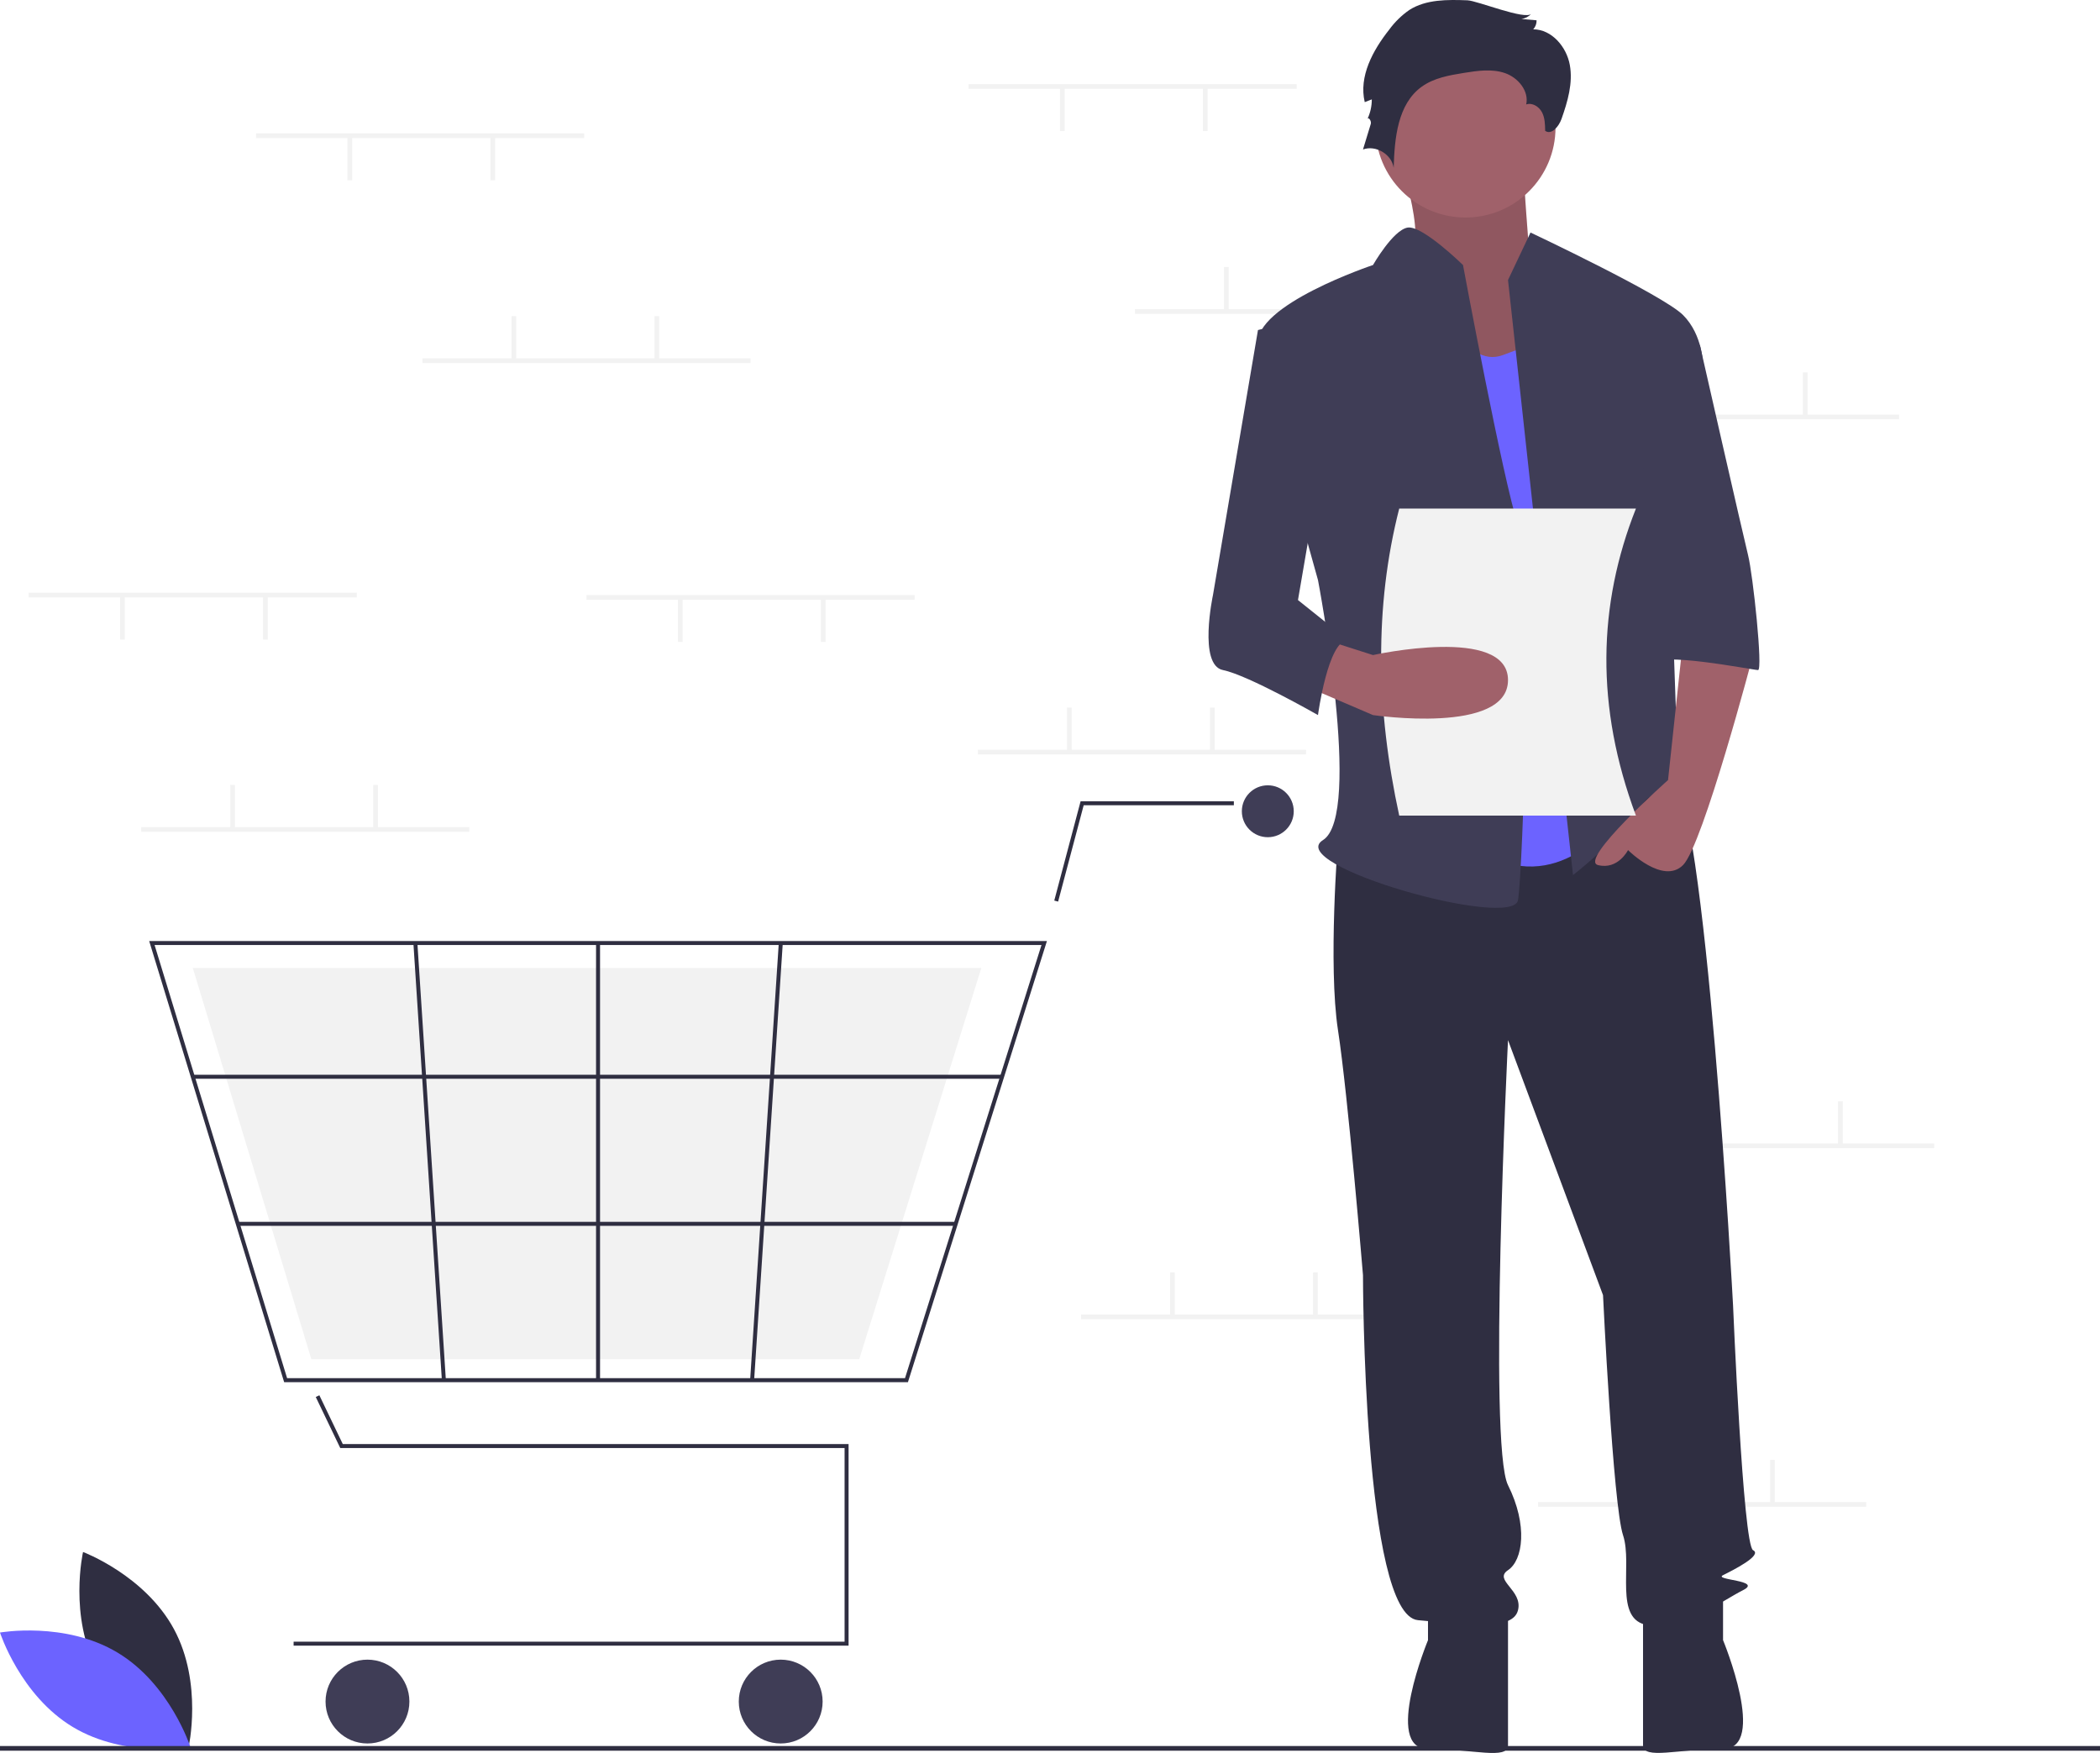
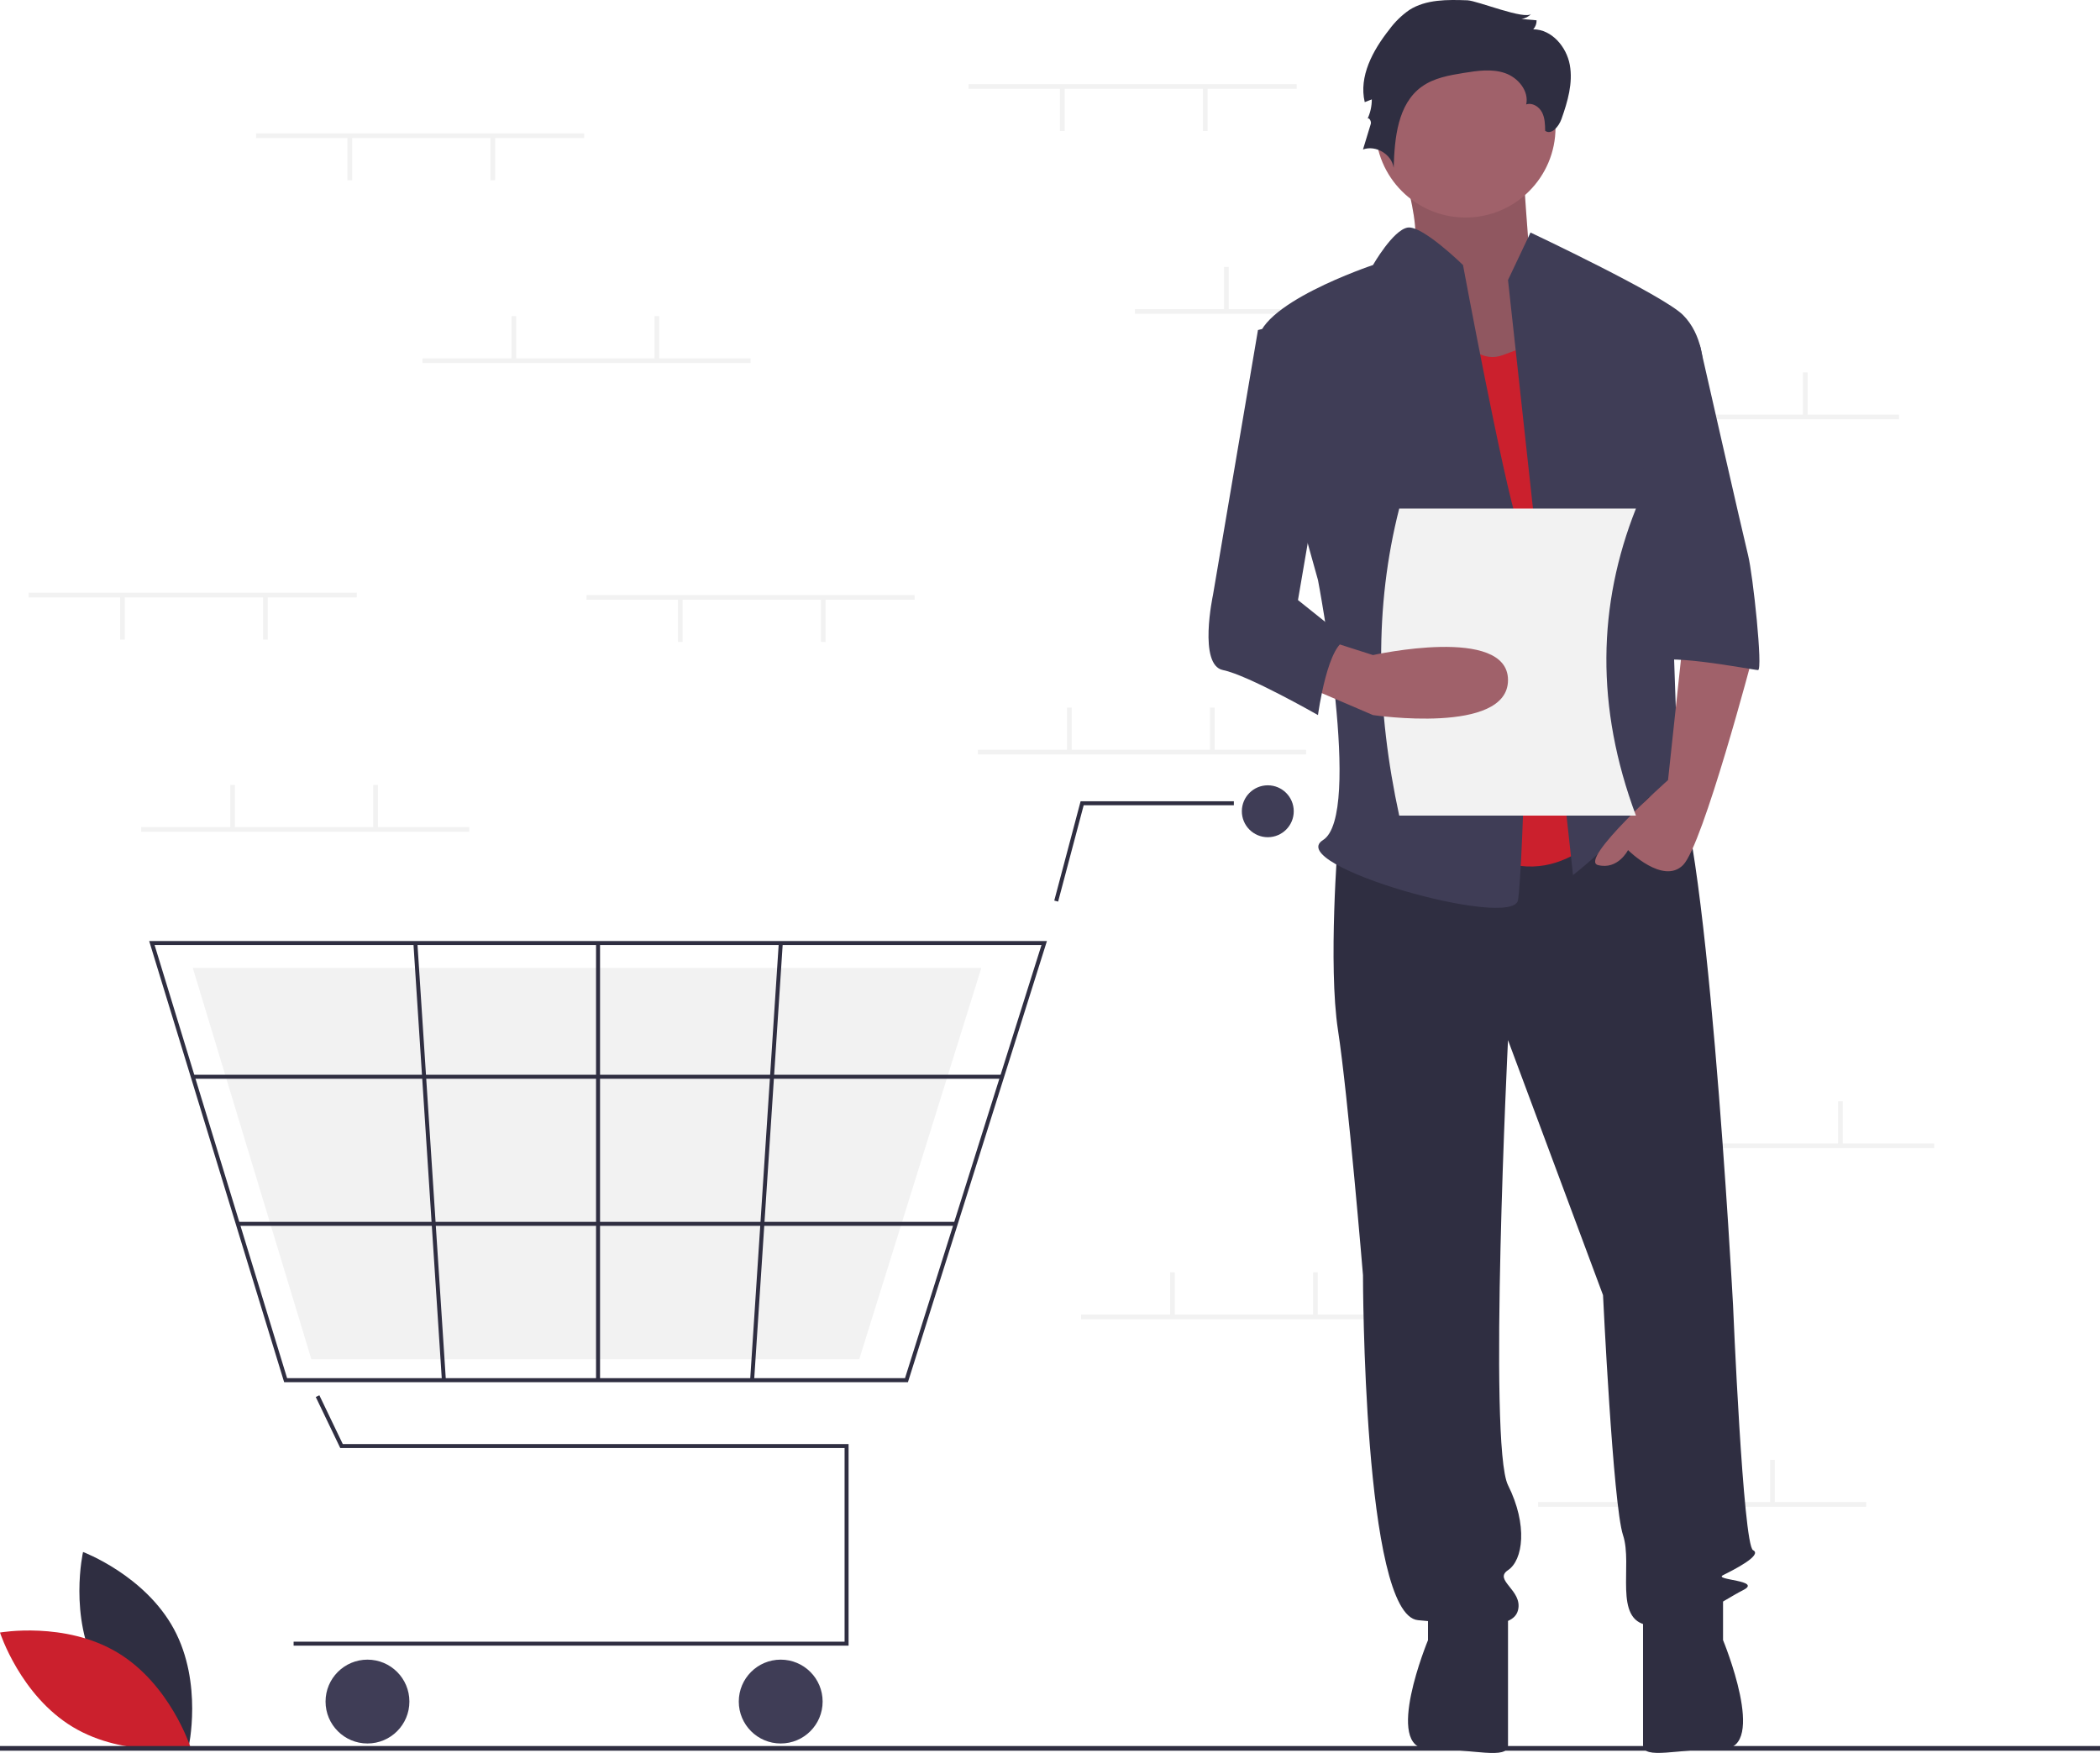
<svg xmlns="http://www.w3.org/2000/svg" id="ffc6eb9a-0ec0-429c-85a8-ff38b44048bf" data-name="Layer 1" width="896" height="747.971" viewBox="0 0 896 747.971">
  <path d="M193.634,788.752c12.428,23.049,38.806,32.944,38.806,32.944s6.227-27.475-6.201-50.524-38.806-32.944-38.806-32.944S181.206,765.703,193.634,788.752Z" transform="translate(-152 -76.01429)" fill="#2f2e41" />
-   <path d="M202.177,781.169c22.438,13.5,31.08,40.314,31.08,40.314s-27.738,4.927-50.177-8.573S152,772.596,152,772.596,179.738,767.67,202.177,781.169Z" transform="translate(-152 -76.01429)" fill="#6c63ff" />
+   <path d="M202.177,781.169c22.438,13.5,31.08,40.314,31.08,40.314s-27.738,4.927-50.177-8.573S152,772.596,152,772.596,179.738,767.67,202.177,781.169Z" transform="translate(-152 -76.01429)" fill="#cb202d" />
  <rect x="413.248" y="35.908" width="140" height="2" fill="#f2f2f2" />
  <rect x="513.249" y="37.408" width="2" height="18.5" fill="#f2f2f2" />
  <rect x="452.248" y="37.408" width="2" height="18.5" fill="#f2f2f2" />
  <rect x="484.248" y="131.908" width="140" height="2" fill="#f2f2f2" />
  <rect x="522.249" y="113.908" width="2" height="18.5" fill="#f2f2f2" />
  <rect x="583.249" y="113.908" width="2" height="18.5" fill="#f2f2f2" />
  <rect x="670.249" y="176.908" width="140" height="2" fill="#f2f2f2" />
  <rect x="708.249" y="158.908" width="2" height="18.5" fill="#f2f2f2" />
  <rect x="769.249" y="158.908" width="2" height="18.5" fill="#f2f2f2" />
  <rect x="656.249" y="640.908" width="140" height="2" fill="#f2f2f2" />
  <rect x="694.249" y="622.908" width="2" height="18.5" fill="#f2f2f2" />
  <rect x="755.249" y="622.908" width="2" height="18.5" fill="#f2f2f2" />
  <rect x="417.248" y="319.908" width="140" height="2" fill="#f2f2f2" />
  <rect x="455.248" y="301.908" width="2" height="18.5" fill="#f2f2f2" />
  <rect x="516.249" y="301.908" width="2" height="18.5" fill="#f2f2f2" />
  <rect x="461.248" y="560.908" width="140" height="2" fill="#f2f2f2" />
  <rect x="499.248" y="542.908" width="2" height="18.5" fill="#f2f2f2" />
  <rect x="560.249" y="542.908" width="2" height="18.5" fill="#f2f2f2" />
  <rect x="685.249" y="487.908" width="140" height="2" fill="#f2f2f2" />
  <rect x="723.249" y="469.908" width="2" height="18.5" fill="#f2f2f2" />
  <rect x="784.249" y="469.908" width="2" height="18.5" fill="#f2f2f2" />
  <polygon points="362.06 702.184 125.274 702.184 125.274 700.481 360.356 700.481 360.356 617.861 145.18 617.861 134.727 596.084 136.263 595.347 146.252 616.157 362.06 616.157 362.06 702.184" fill="#2f2e41" />
  <circle cx="156.789" cy="726.033" r="17.887" fill="#3f3d56" />
  <circle cx="333.101" cy="726.033" r="17.887" fill="#3f3d56" />
  <circle cx="540.927" cy="346.153" r="11.073" fill="#3f3d56" />
  <path d="M539.385,665.767H273.237L215.648,477.531H598.693l-.349,1.108Zm-264.889-1.704H538.136l58.234-184.83H217.951Z" transform="translate(-152 -76.01429)" fill="#2f2e41" />
  <polygon points="366.61 579.958 132.842 579.958 82.26 413.015 418.701 413.015 418.395 413.998 366.61 579.958" fill="#f2f2f2" />
  <polygon points="451.465 384.7 449.818 384.263 461.059 341.894 526.448 341.894 526.448 343.598 462.37 343.598 451.465 384.7" fill="#2f2e41" />
  <rect x="82.258" y="458.584" width="345.293" height="1.704" fill="#2f2e41" />
  <rect x="101.459" y="521.344" width="306.319" height="1.704" fill="#2f2e41" />
  <rect x="254.314" y="402.368" width="1.704" height="186.533" fill="#2f2e41" />
  <rect x="385.557" y="570.797" width="186.929" height="1.704" transform="translate(-274.7392 936.235) rotate(-86.24919)" fill="#2f2e41" />
  <rect x="334.457" y="478.185" width="1.704" height="186.929" transform="translate(-188.4687 -52.99638) rotate(-3.729)" fill="#2f2e41" />
  <rect y="745" width="896" height="2" fill="#2f2e41" />
  <path d="M747.411,137.89s14.618,41.606,5.622,48.007S783.394,244.573,783.394,244.573l47.229-12.802-25.863-43.74s-3.373-43.74-3.373-50.141S747.411,137.89,747.411,137.89Z" transform="translate(-152 -76.01429)" fill="#a0616a" />
  <path d="M747.411,137.89s14.618,41.606,5.622,48.007S783.394,244.573,783.394,244.573l47.229-12.802-25.863-43.74s-3.373-43.74-3.373-50.141S747.411,137.89,747.411,137.89Z" transform="translate(-152 -76.01429)" opacity="0.1" />
  <path d="M722.874,434.468s-4.267,53.341,0,81.079,10.668,104.549,10.668,104.549,0,145.089,23.47,147.222,40.539,4.267,42.673-4.267-10.668-12.802-4.267-17.069,8.535-19.203,0-36.272,0-189.895,0-189.895l40.539,108.816s4.267,89.614,8.535,102.415-4.267,36.272,10.668,38.406,32.005-10.668,40.539-14.936-12.802-4.267-8.535-6.401,17.069-8.535,12.802-10.668-8.535-104.549-8.535-104.549S879.697,414.199,864.762,405.664s-24.537,6.166-24.537,6.166Z" transform="translate(-152 -76.01429)" fill="#2f2e41" />
  <path d="M761.279,758.784v17.069s-19.203,46.399,0,46.399,34.138,4.808,34.138-1.593V763.051Z" transform="translate(-152 -76.01429)" fill="#2f2e41" />
  <path d="M887.165,758.754v17.069s19.203,46.399,0,46.399-34.138,4.808-34.138-1.593V763.021Z" transform="translate(-152 -76.01429)" fill="#2f2e41" />
  <circle cx="625.282" cy="54.408" r="38.406" fill="#a0616a" />
-   <path d="M765.547,201.9s10.668,32.005,27.738,25.604l17.069-6.401L840.225,425.934s-23.47,34.138-57.609,12.802S765.547,201.9,765.547,201.9Z" transform="translate(-152 -76.01429)" fill="#6c63ff" />
+   <path d="M765.547,201.9s10.668,32.005,27.738,25.604l17.069-6.401L840.225,425.934s-23.47,34.138-57.609,12.802S765.547,201.9,765.547,201.9Z" transform="translate(-152 -76.01429)" fill="#cb202d" />
  <path d="M795.418,195.499l9.601-20.27s56.542,26.671,65.076,35.205,8.535,21.337,8.535,21.337l-14.936,53.341s4.267,117.351,4.267,121.618,14.936,27.738,4.267,19.203-12.802-17.069-21.337-4.267-27.738,27.738-27.738,27.738Z" transform="translate(-152 -76.01429)" fill="#3f3d56" />
  <path d="M870.096,349.122l-6.401,59.742s-38.406,34.138-29.871,36.272,12.802-6.401,12.802-6.401,14.936,14.936,23.47,6.401S899.967,355.523,899.967,355.523Z" transform="translate(-152 -76.01429)" fill="#a0616a" />
  <path d="M778.1,76.144c-8.514-.304-17.625-.455-24.804,4.133a36.313,36.313,0,0,0-8.572,8.392c-6.992,8.838-13.033,19.959-10.436,30.925l3.016-1.176a19.751,19.751,0,0,1-1.905,8.463c.425-1.235,1.847.762,1.466,2.011L733.543,139.792c5.462-2.002,12.257,2.052,13.088,7.81.38-12.661,1.693-27.18,11.964-34.593,5.18-3.739,11.735-4.88,18.042-5.894,5.818-.935,11.918-1.827,17.491.089s10.319,7.615,9.055,13.371c2.57-.885,5.444.906,6.713,3.309s1.337,5.237,1.375,7.955c2.739,1.936,5.856-1.908,6.973-5.071,2.62-7.424,4.949-15.327,3.538-23.073s-7.723-15.148-15.596-15.174a5.467,5.467,0,0,0,1.422-3.849l-6.489-.548a7.172,7.172,0,0,0,4.286-2.26C802.798,84.731,782.313,76.295,778.1,76.144Z" transform="translate(-152 -76.01429)" fill="#2f2e41" />
  <path d="M776.215,189.098s-17.369-17.021-23.62-15.978S737.809,189.098,737.809,189.098s-51.208,17.069-49.074,34.138S714.339,323.518,714.339,323.518s19.203,100.282,2.134,110.95,81.079,38.406,83.213,25.604,6.401-140.821,0-160.024S776.215,189.098,776.215,189.098Z" transform="translate(-152 -76.01429)" fill="#3f3d56" />
  <path d="M850.893,223.236h26.383S895.7,304.315,897.833,312.85s6.401,49.074,4.267,49.074-44.807-8.535-44.807-2.134Z" transform="translate(-152 -76.01429)" fill="#3f3d56" />
  <path d="M850,424.014H749c-9.856-45.34-10.68-89.146,0-131H850C833.701,334.115,832.682,377.621,850,424.014Z" transform="translate(-152 -76.01429)" fill="#f2f2f2" />
  <path d="M707.938,368.325,737.809,381.127s57.609,8.535,57.609-14.936-57.609-10.668-57.609-10.668L718.605,349.383Z" transform="translate(-152 -76.01429)" fill="#a0616a" />
  <path d="M714.339,210.435l-25.604,6.401L669.532,329.919s-6.401,29.871,4.267,32.005S714.339,381.127,714.339,381.127s4.267-32.005,12.802-32.005L705.804,332.053,718.606,257.375Z" transform="translate(-152 -76.01429)" fill="#3f3d56" />
  <rect x="60.248" y="352.908" width="140" height="2" fill="#f2f2f2" />
  <rect x="98.249" y="334.908" width="2" height="18.5" fill="#f2f2f2" />
  <rect x="159.249" y="334.908" width="2" height="18.5" fill="#f2f2f2" />
  <rect x="109.249" y="56.908" width="140" height="2" fill="#f2f2f2" />
  <rect x="209.249" y="58.408" width="2" height="18.5" fill="#f2f2f2" />
  <rect x="148.249" y="58.408" width="2" height="18.5" fill="#f2f2f2" />
  <rect x="250.249" y="253.908" width="140" height="2" fill="#f2f2f2" />
  <rect x="350.248" y="255.408" width="2" height="18.5" fill="#f2f2f2" />
  <rect x="289.248" y="255.408" width="2" height="18.5" fill="#f2f2f2" />
  <rect x="12.248" y="252.908" width="140" height="2" fill="#f2f2f2" />
  <rect x="112.249" y="254.408" width="2" height="18.5" fill="#f2f2f2" />
  <rect x="51.248" y="254.408" width="2" height="18.5" fill="#f2f2f2" />
  <rect x="180.249" y="152.908" width="140" height="2" fill="#f2f2f2" />
  <rect x="218.249" y="134.908" width="2" height="18.5" fill="#f2f2f2" />
  <rect x="279.248" y="134.908" width="2" height="18.5" fill="#f2f2f2" />
</svg>
